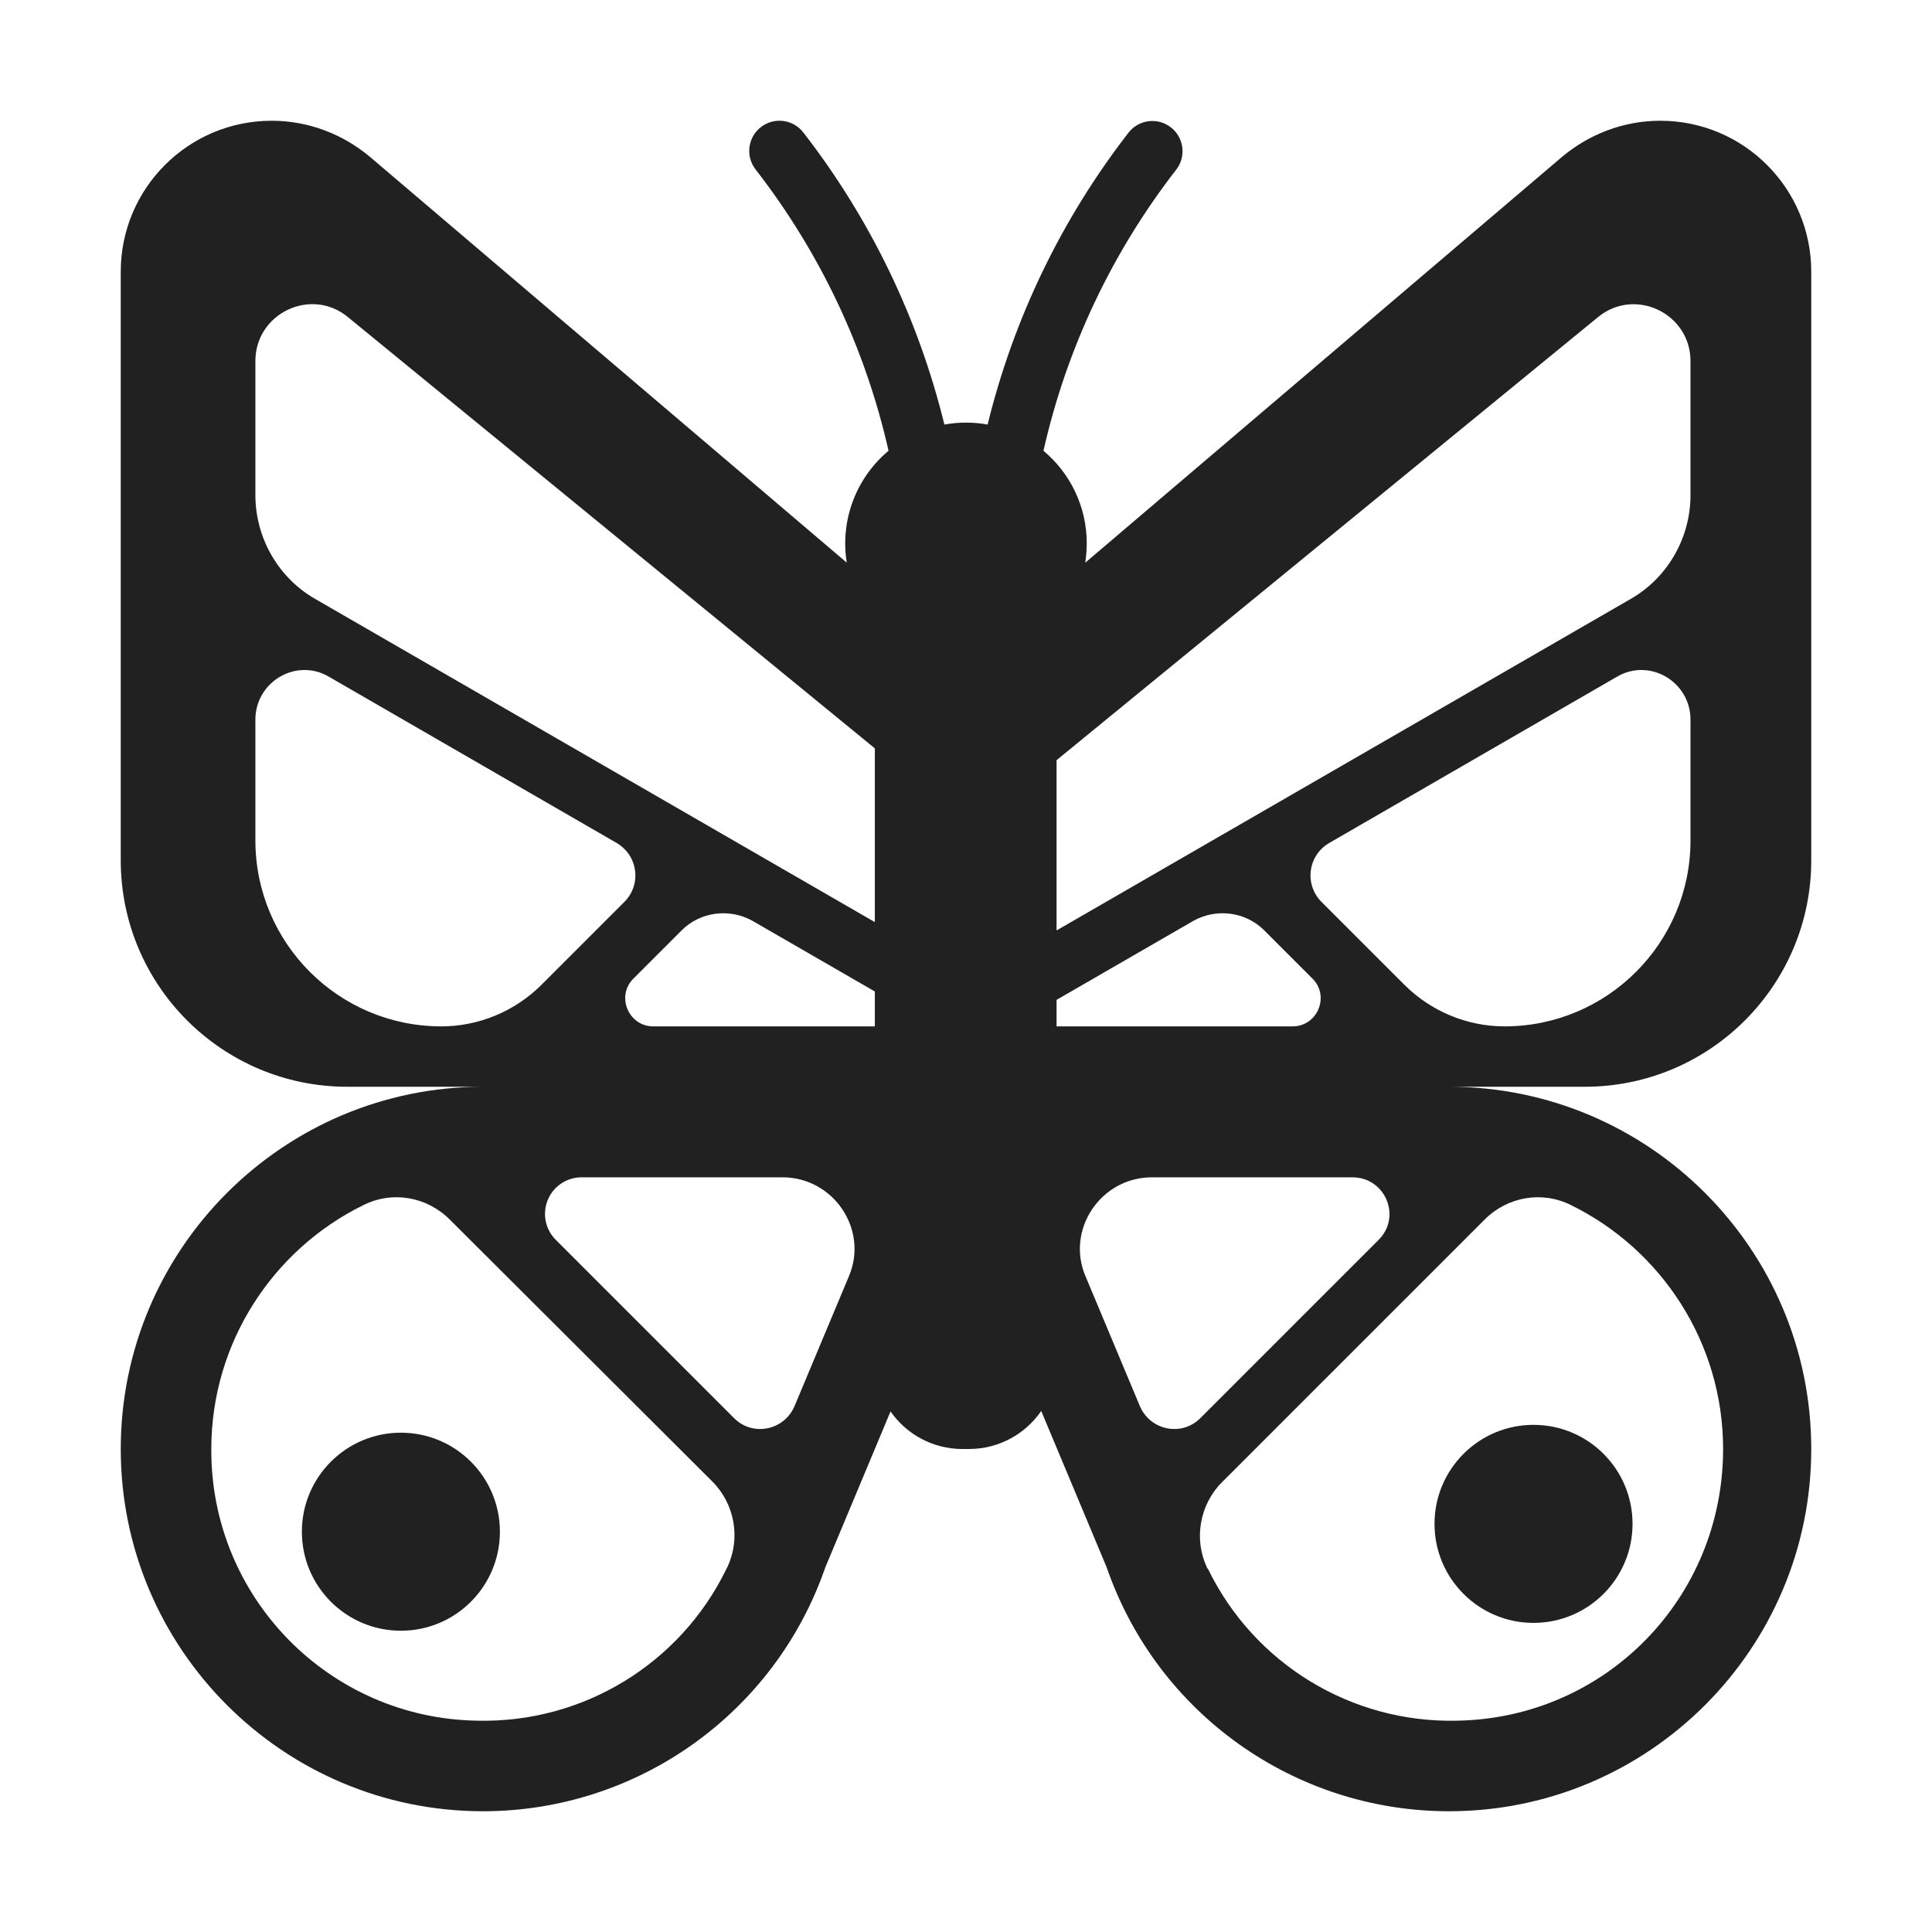
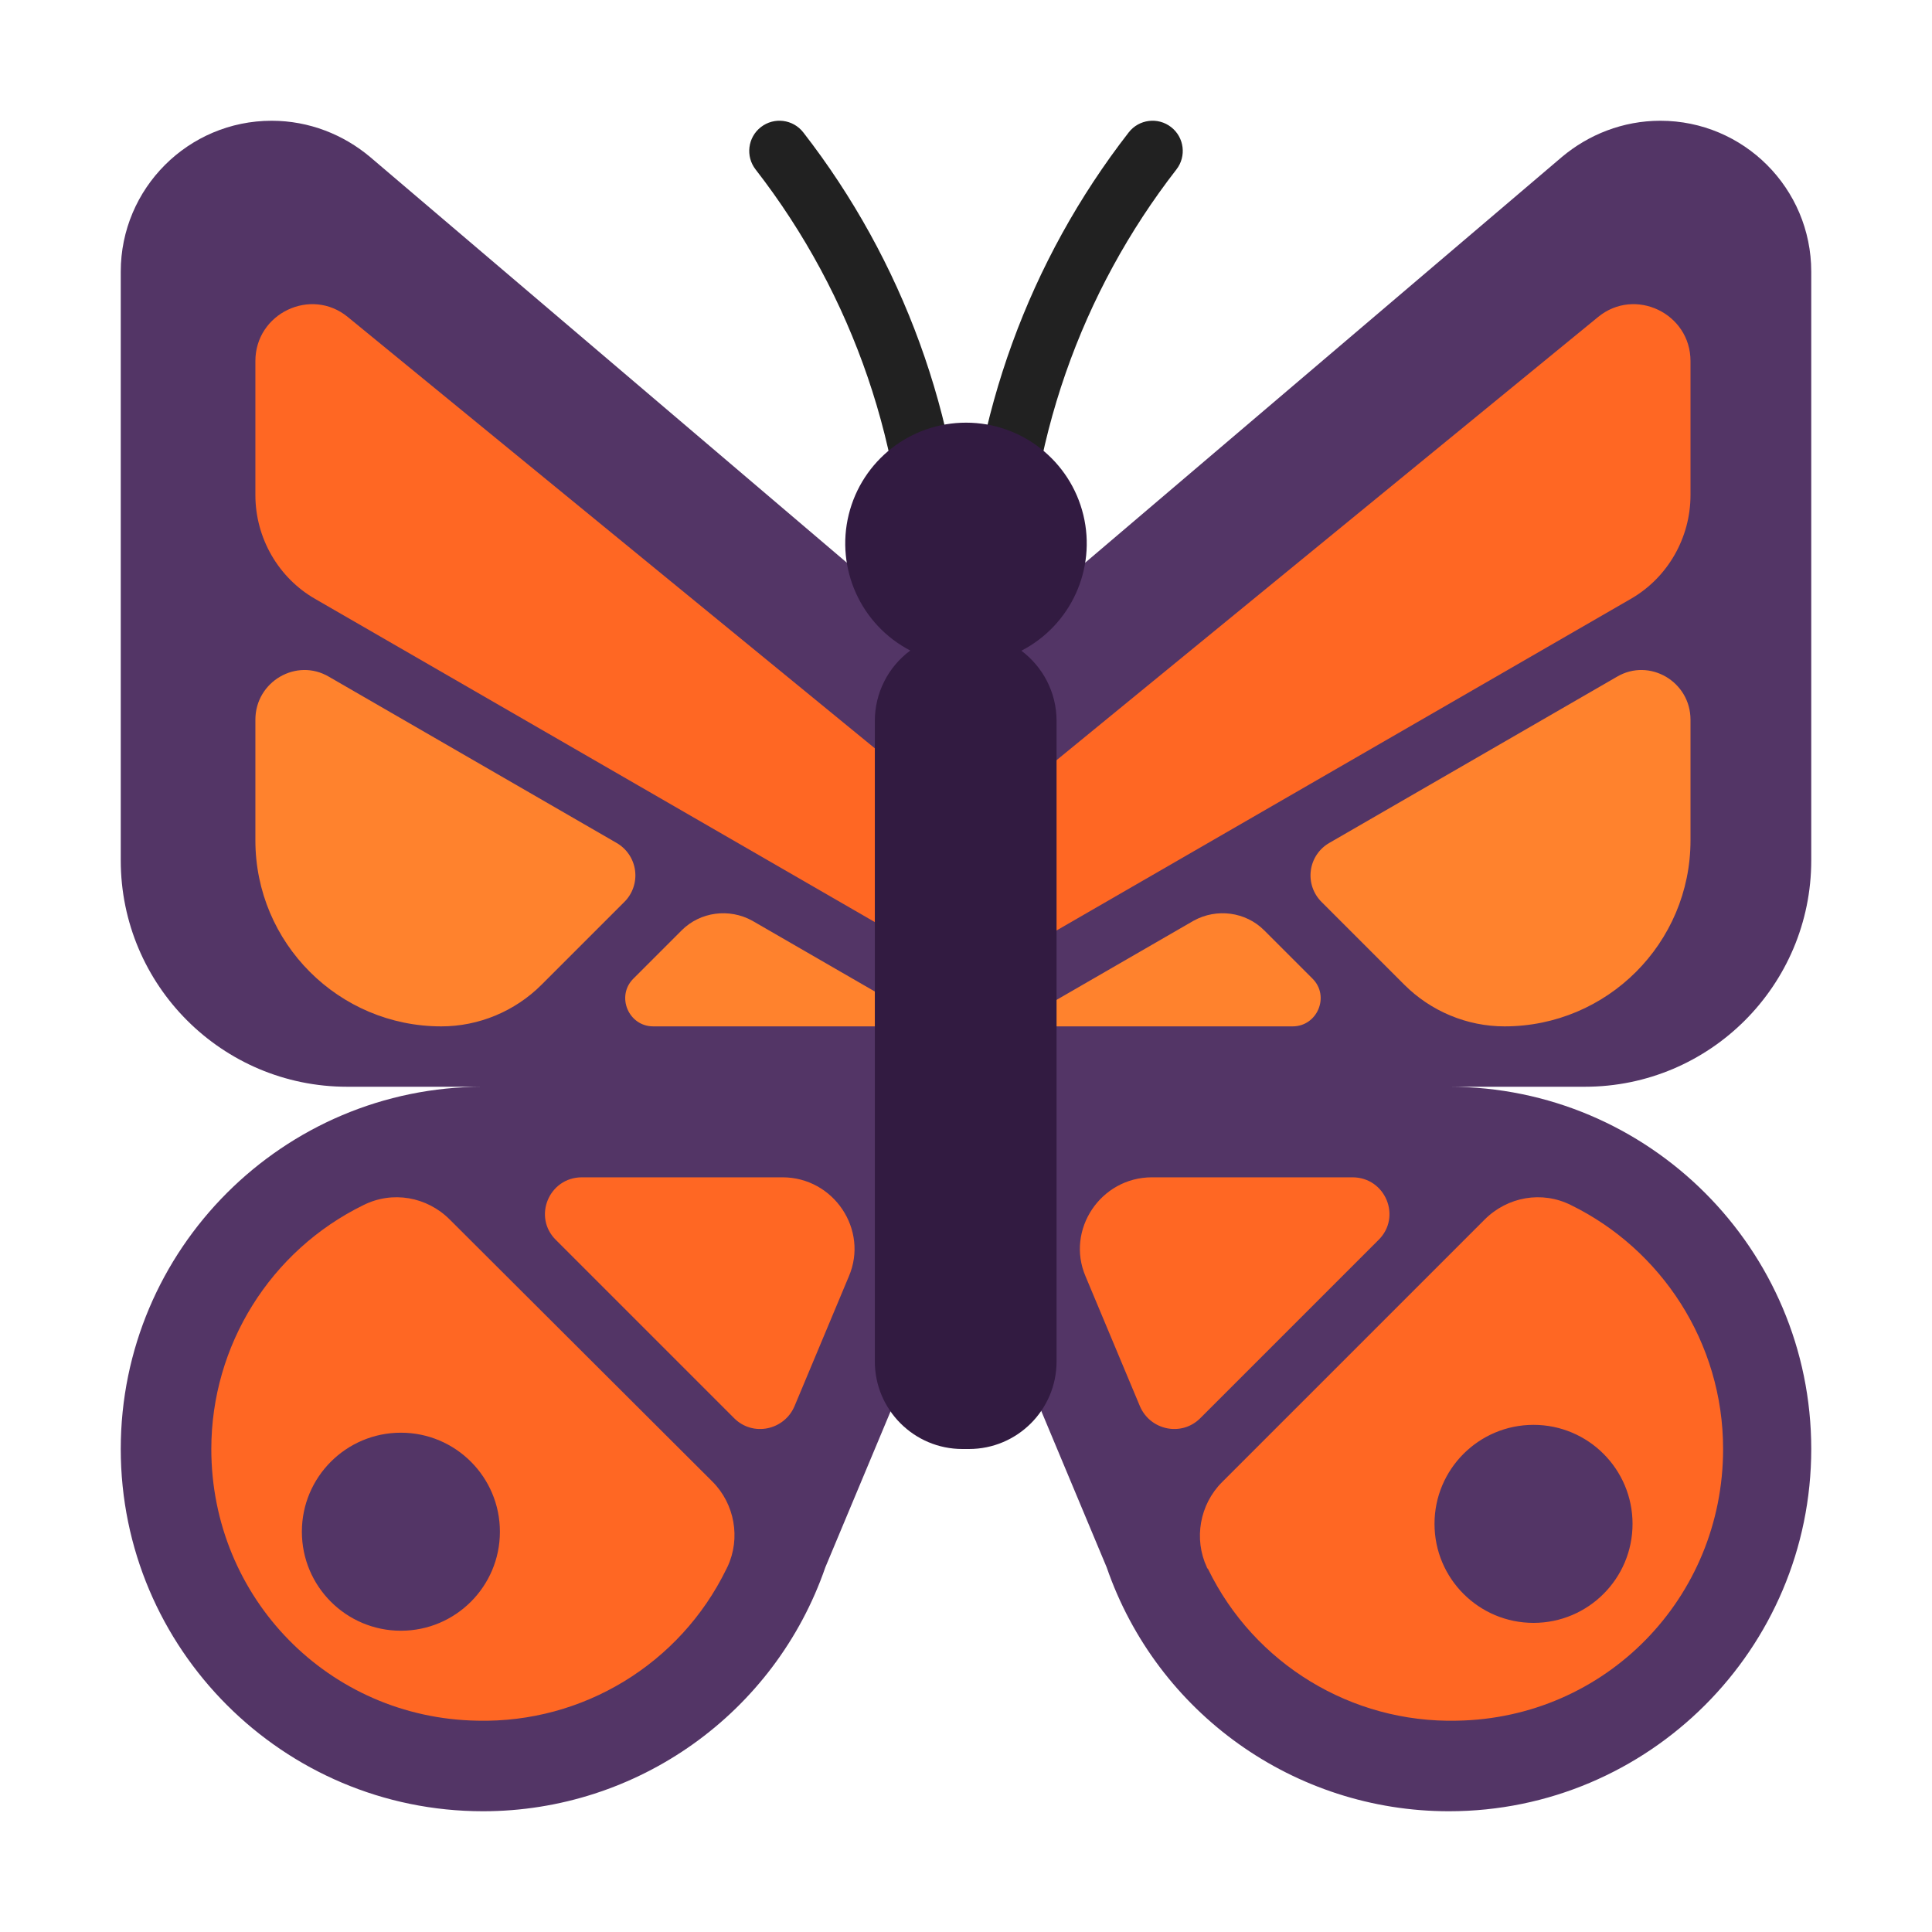
<svg xmlns="http://www.w3.org/2000/svg" fill="none" viewBox="0 0 32 32">
-   <path fill="#212121" d="M6.64 27.01a1.64 1.64 0 1 0 0-3.28 1.64 1.64 0 0 0 0 3.28M27.04 25.24a1.64 1.64 0 1 1-3.28 0 1.64 1.64 0 0 1 3.28 0" />
-   <path fill="#212121" d="M13.305 2.193a.5.5 0 0 0-.79.614 11.85 11.85 0 0 1 2.202 4.659 2 2 0 0 0-.692 1.853L6.13 2.6C5.69 2.23 5.12 2 4.5 2A2.5 2.5 0 0 0 2 4.5v9.75C2 16.32 3.68 18 5.75 18H8c-3.31 0-6 2.69-6 6s2.69 6 6 6a6 6 0 0 0 5.67-4.04l1.08-2.582c.262.376.698.622 1.19.622h.11c.496 0 .935-.25 1.196-.63l1.084 2.59A5.997 5.997 0 0 0 24 30c3.31 0 6-2.69 6-6s-2.69-6-6-6h2.25c2.07 0 3.75-1.68 3.75-3.75V4.5A2.5 2.5 0 0 0 27.5 2c-.62 0-1.19.23-1.63.6l-7.895 6.72q.024-.157.025-.32c0-.616-.279-1.167-.717-1.534a11.85 11.85 0 0 1 2.202-4.66.5.5 0 0 0-.79-.613 12.9 12.9 0 0 0-2.337 4.839 2 2 0 0 0-.716 0 12.9 12.9 0 0 0-2.337-4.839M21.41 17H17.5v-.439l2.27-1.311c.38-.21.86-.15 1.17.16l.8.8c.29.29.08.79-.33.79m5.6-7.08-9.51 5.491v-2.82l8.97-7.34c.61-.5 1.53-.06 1.53.73V8.2c0 .71-.38 1.37-.99 1.72M14.49 17h-3.67c-.41 0-.62-.5-.33-.79l.8-.8c.31-.31.79-.37 1.17-.16l2.03 1.172zm0-1.727L5.22 9.92c-.61-.35-.99-1.01-.99-1.72V5.98c0-.79.92-1.23 1.53-.73l8.73 7.145zm12.29-4.063c.54-.32 1.22.08 1.22.71v2c0 1.7-1.38 3.08-3.08 3.08-.62 0-1.22-.25-1.66-.69l-1.37-1.37a.62.62 0 0 1 .13-.98zm-16.57 2.75c.36.21.42.69.13.98l-1.37 1.37c-.44.44-1.04.69-1.66.69-1.7 0-3.08-1.38-3.08-3.08v-2c0-.63.68-1.03 1.22-.71zm-.57 5.54h3.32c.85 0 1.43.87 1.1 1.64l-.9 2.15c-.17.4-.69.51-1 .2l-2.95-2.95a.606.606 0 0 1 .43-1.04m-3.62.46c.48-.24 1.05-.14 1.43.24l4.35 4.34c.37.37.47.94.25 1.41q-.001.006-.005.01-.004.003-.005.01l-.01.02a4.47 4.47 0 0 1-4.12 2.51A4.475 4.475 0 0 1 3.5 24c0-1.77 1.03-3.31 2.52-4.04m13.06-.46h3.32c.55 0 .82.66.43 1.04l-2.95 2.95c-.31.31-.83.2-1-.2l-.9-2.15c-.33-.77.25-1.64 1.1-1.64m9.46 4.5c0 2.47-1.95 4.46-4.41 4.5a4.47 4.47 0 0 1-4.12-2.51l-.01-.01q-.001-.007-.005-.01-.005-.003-.005-.01c-.22-.47-.12-1.04.25-1.41l4.35-4.35c.38-.38.95-.48 1.43-.24 1.49.73 2.52 2.27 2.52 4.04" />
+   <path fill="#533566" d="M27.5 2c-.62 0-1.19.23-1.63.6L16 11 6.13 2.6C5.69 2.23 5.12 2 4.5 2A2.5 2.5 0 0 0 2 4.5v9.75C2 16.32 3.68 18 5.75 18H8c-3.31 0-6 2.69-6 6s2.69 6 6 6a6 6 0 0 0 5.67-4.04L16 20.39l2.33 5.57A5.997 5.997 0 0 0 24 30c3.31 0 6-2.69 6-6s-2.69-6-6-6h2.25c2.07 0 3.75-1.68 3.75-3.75V4.5A2.5 2.5 0 0 0 27.5 2" />
+   <path fill="#ff822d" d="m10.21 13.96-4.76-2.75c-.54-.32-1.22.08-1.22.71v2c0 1.7 1.38 3.08 3.08 3.08.62 0 1.22-.25 1.66-.69l1.37-1.37a.62.62 0 0 0-.13-.98M22.02 13.96l4.76-2.75c.54-.32 1.22.08 1.22.71v2c0 1.7-1.38 3.08-3.08 3.08-.62 0-1.22-.25-1.66-.69l-1.37-1.37a.62.62 0 0 1 .13-.98M17 16.85l2.77-1.6c.38-.21.86-.15 1.17.16l.8.8c.29.29.08.79-.33.79H17zM12.46 15.25l2.77 1.6V17h-4.41c-.41 0-.62-.5-.33-.79l.8-.8c.31-.31.79-.37 1.17-.16" />
+   <path fill="#ff6723" d="M4.23 5.98V8.2c0 .71.38 1.37.99 1.72l10.01 5.78V13L5.76 5.25c-.61-.5-1.53-.06-1.53.73M28 5.98V8.2c0 .71-.38 1.37-.99 1.72L17 15.7V13l9.47-7.75c.61-.5 1.53-.06 1.53.73M12.96 19.5H9.64c-.55 0-.82.66-.43 1.04l2.95 2.95c.31.31.83.2 1-.2l.9-2.15c.33-.77-.25-1.64-1.1-1.64M6.02 19.96A4.5 4.5 0 0 0 3.5 24c0 2.47 1.95 4.46 4.41 4.5a4.47 4.47 0 0 0 4.12-2.51l.01-.02q.001-.007.005-.01.004-.004.005-.01c.22-.47.12-1.04-.25-1.41L7.45 20.2c-.38-.38-.95-.48-1.43-.24m.62 7.05a1.64 1.64 0 1 1 0-3.28 1.64 1.64 0 0 1 0 3.28M19.08 19.5h3.32c.55 0 .82.66.43 1.04l-2.95 2.95c-.31.31-.83.2-1-.2l-.9-2.15c-.33-.77.25-1.64 1.1-1.64M26.02 19.96c1.49.73 2.52 2.27 2.52 4.04 0 2.47-1.95 4.46-4.41 4.5a4.47 4.47 0 0 1-4.12-2.51l-.01-.01q-.001-.007-.005-.01-.005-.003-.005-.01c-.22-.47-.12-1.04.25-1.41l4.35-4.35c.38-.38.95-.48 1.43-.24m-.62 6.92a1.64 1.64 0 1 0 0-3.28 1.64 1.64 0 0 0 0 3.28" />
+   <path fill="#212121" d="M13.305 2.193a.5.5 0 0 0-.79.614 11.87 11.87 0 0 1 2.495 7.303.5.5 0 0 0 .99.1.5.5 0 0 0 .99-.1c0-2.755.93-5.288 2.495-7.303a.5.5 0 0 0-.79-.614A12.86 12.86 0 0 0 16 9.596a12.86 12.86 0 0 0-2.695-7.403" />
+   <path fill="#321b41" d="M16.917 10.778a2 2 0 1 0-1.84-.003 1.45 1.45 0 0 0-.587 1.165v10.61c0 .8.65 1.45 1.45 1.45h.11c.8 0 1.45-.65 1.45-1.45V11.94c0-.475-.23-.897-.583-1.162" />
</svg>
